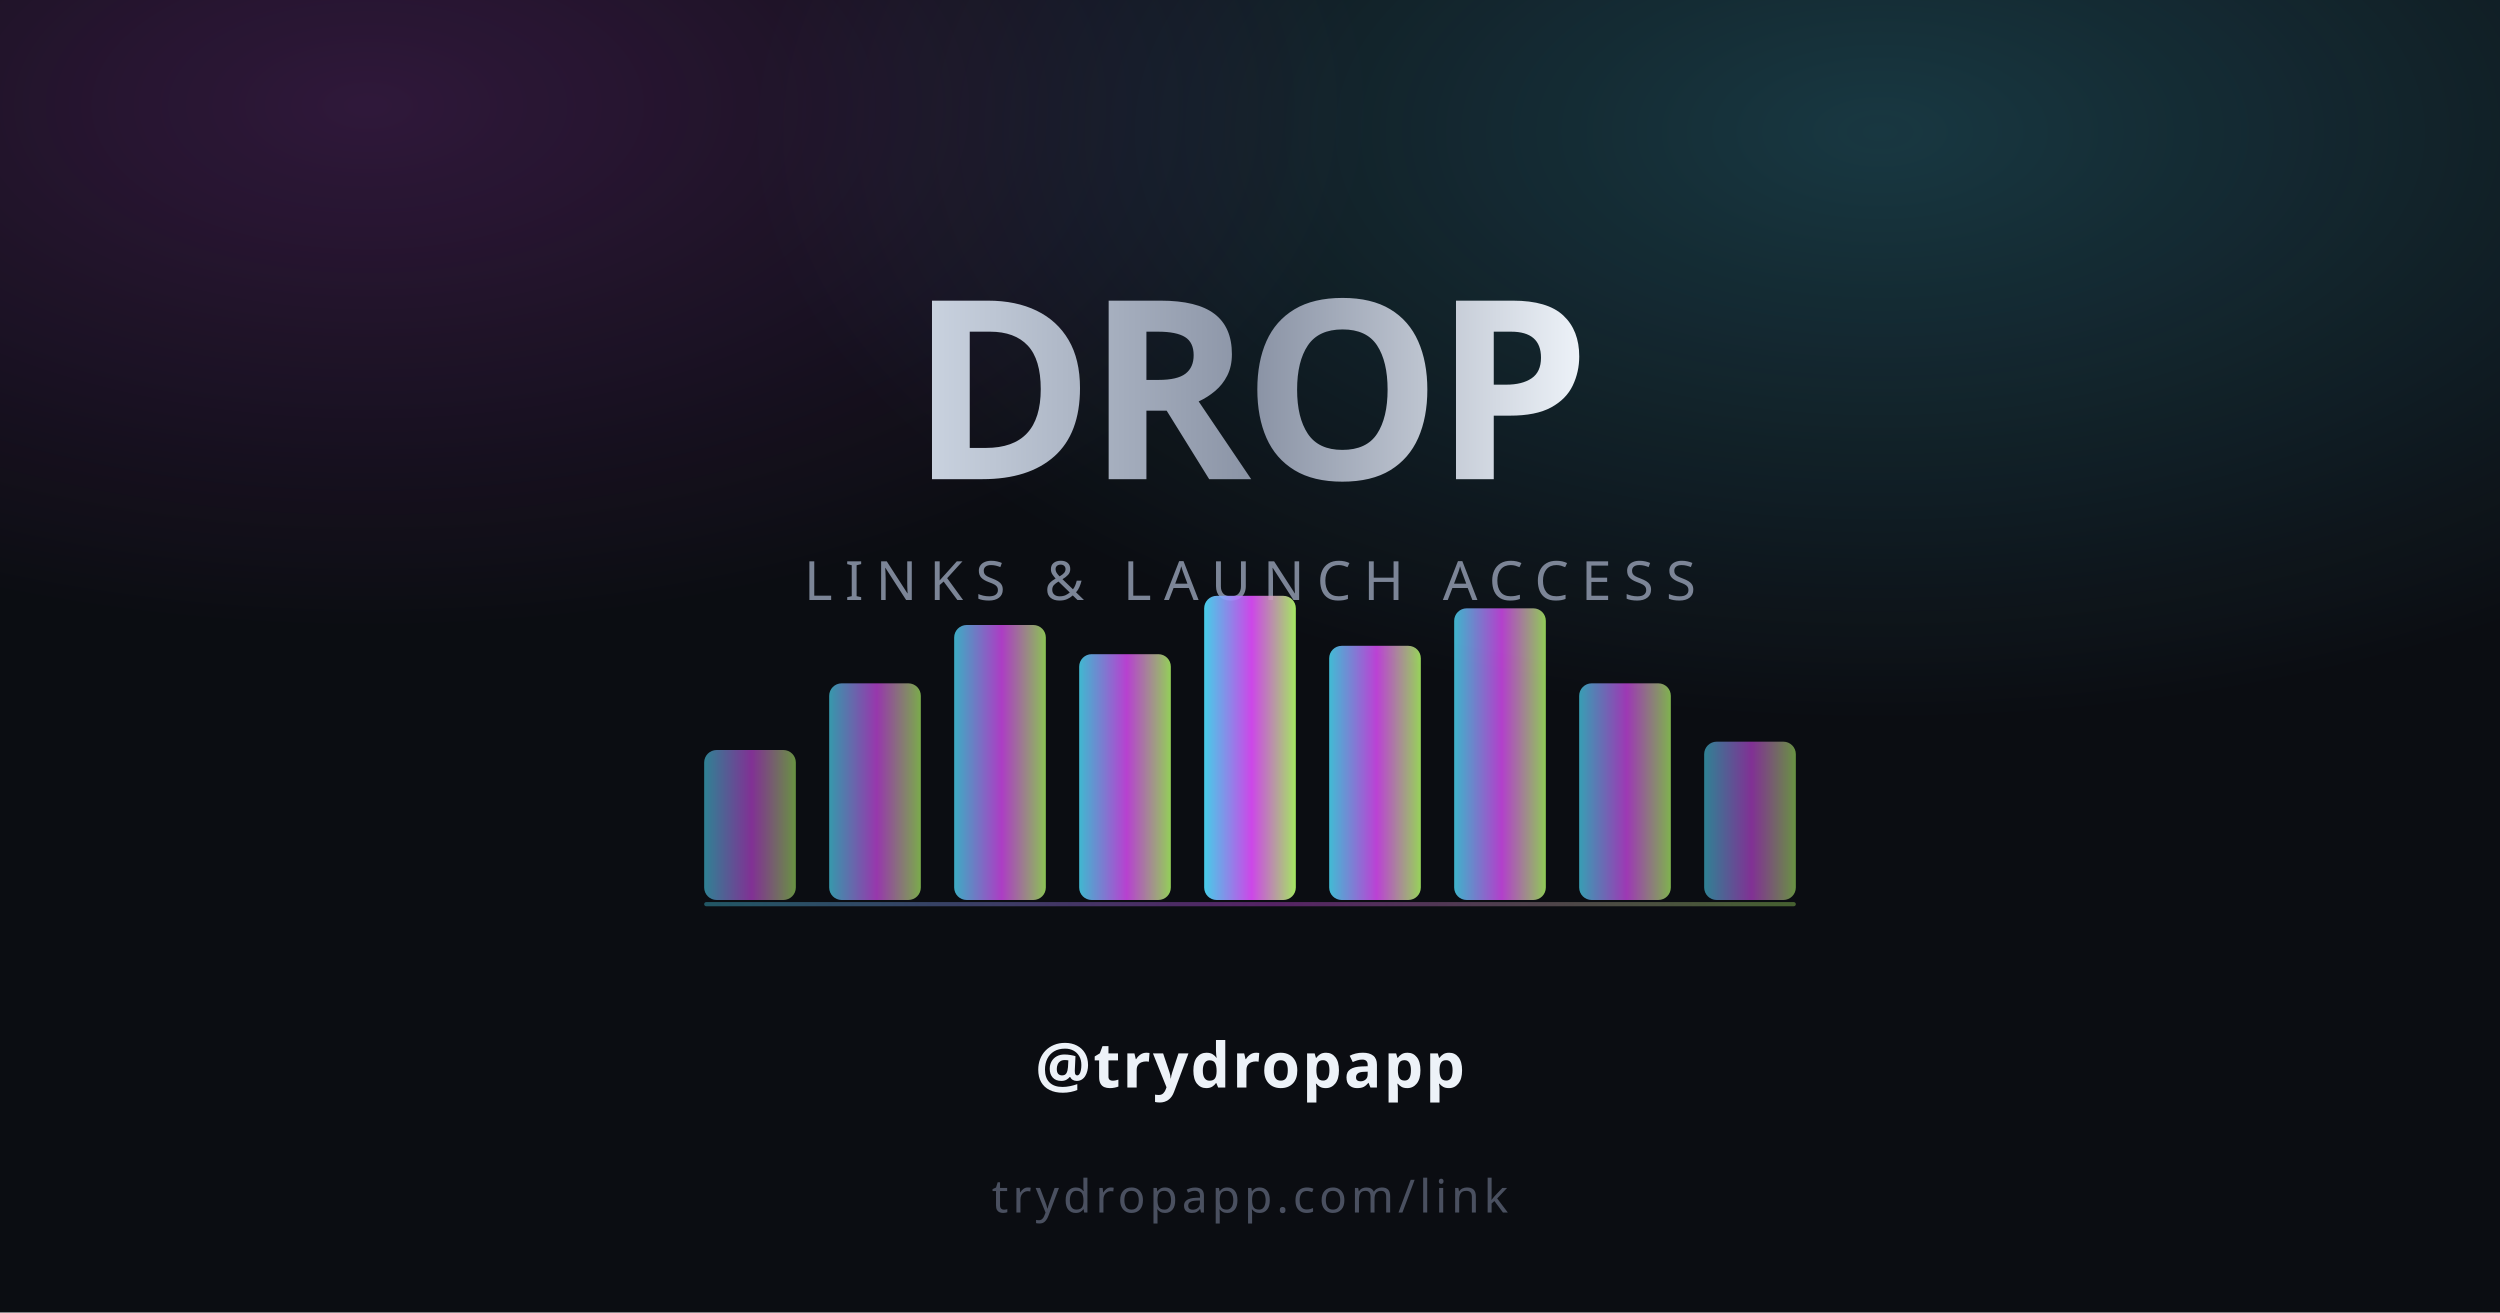
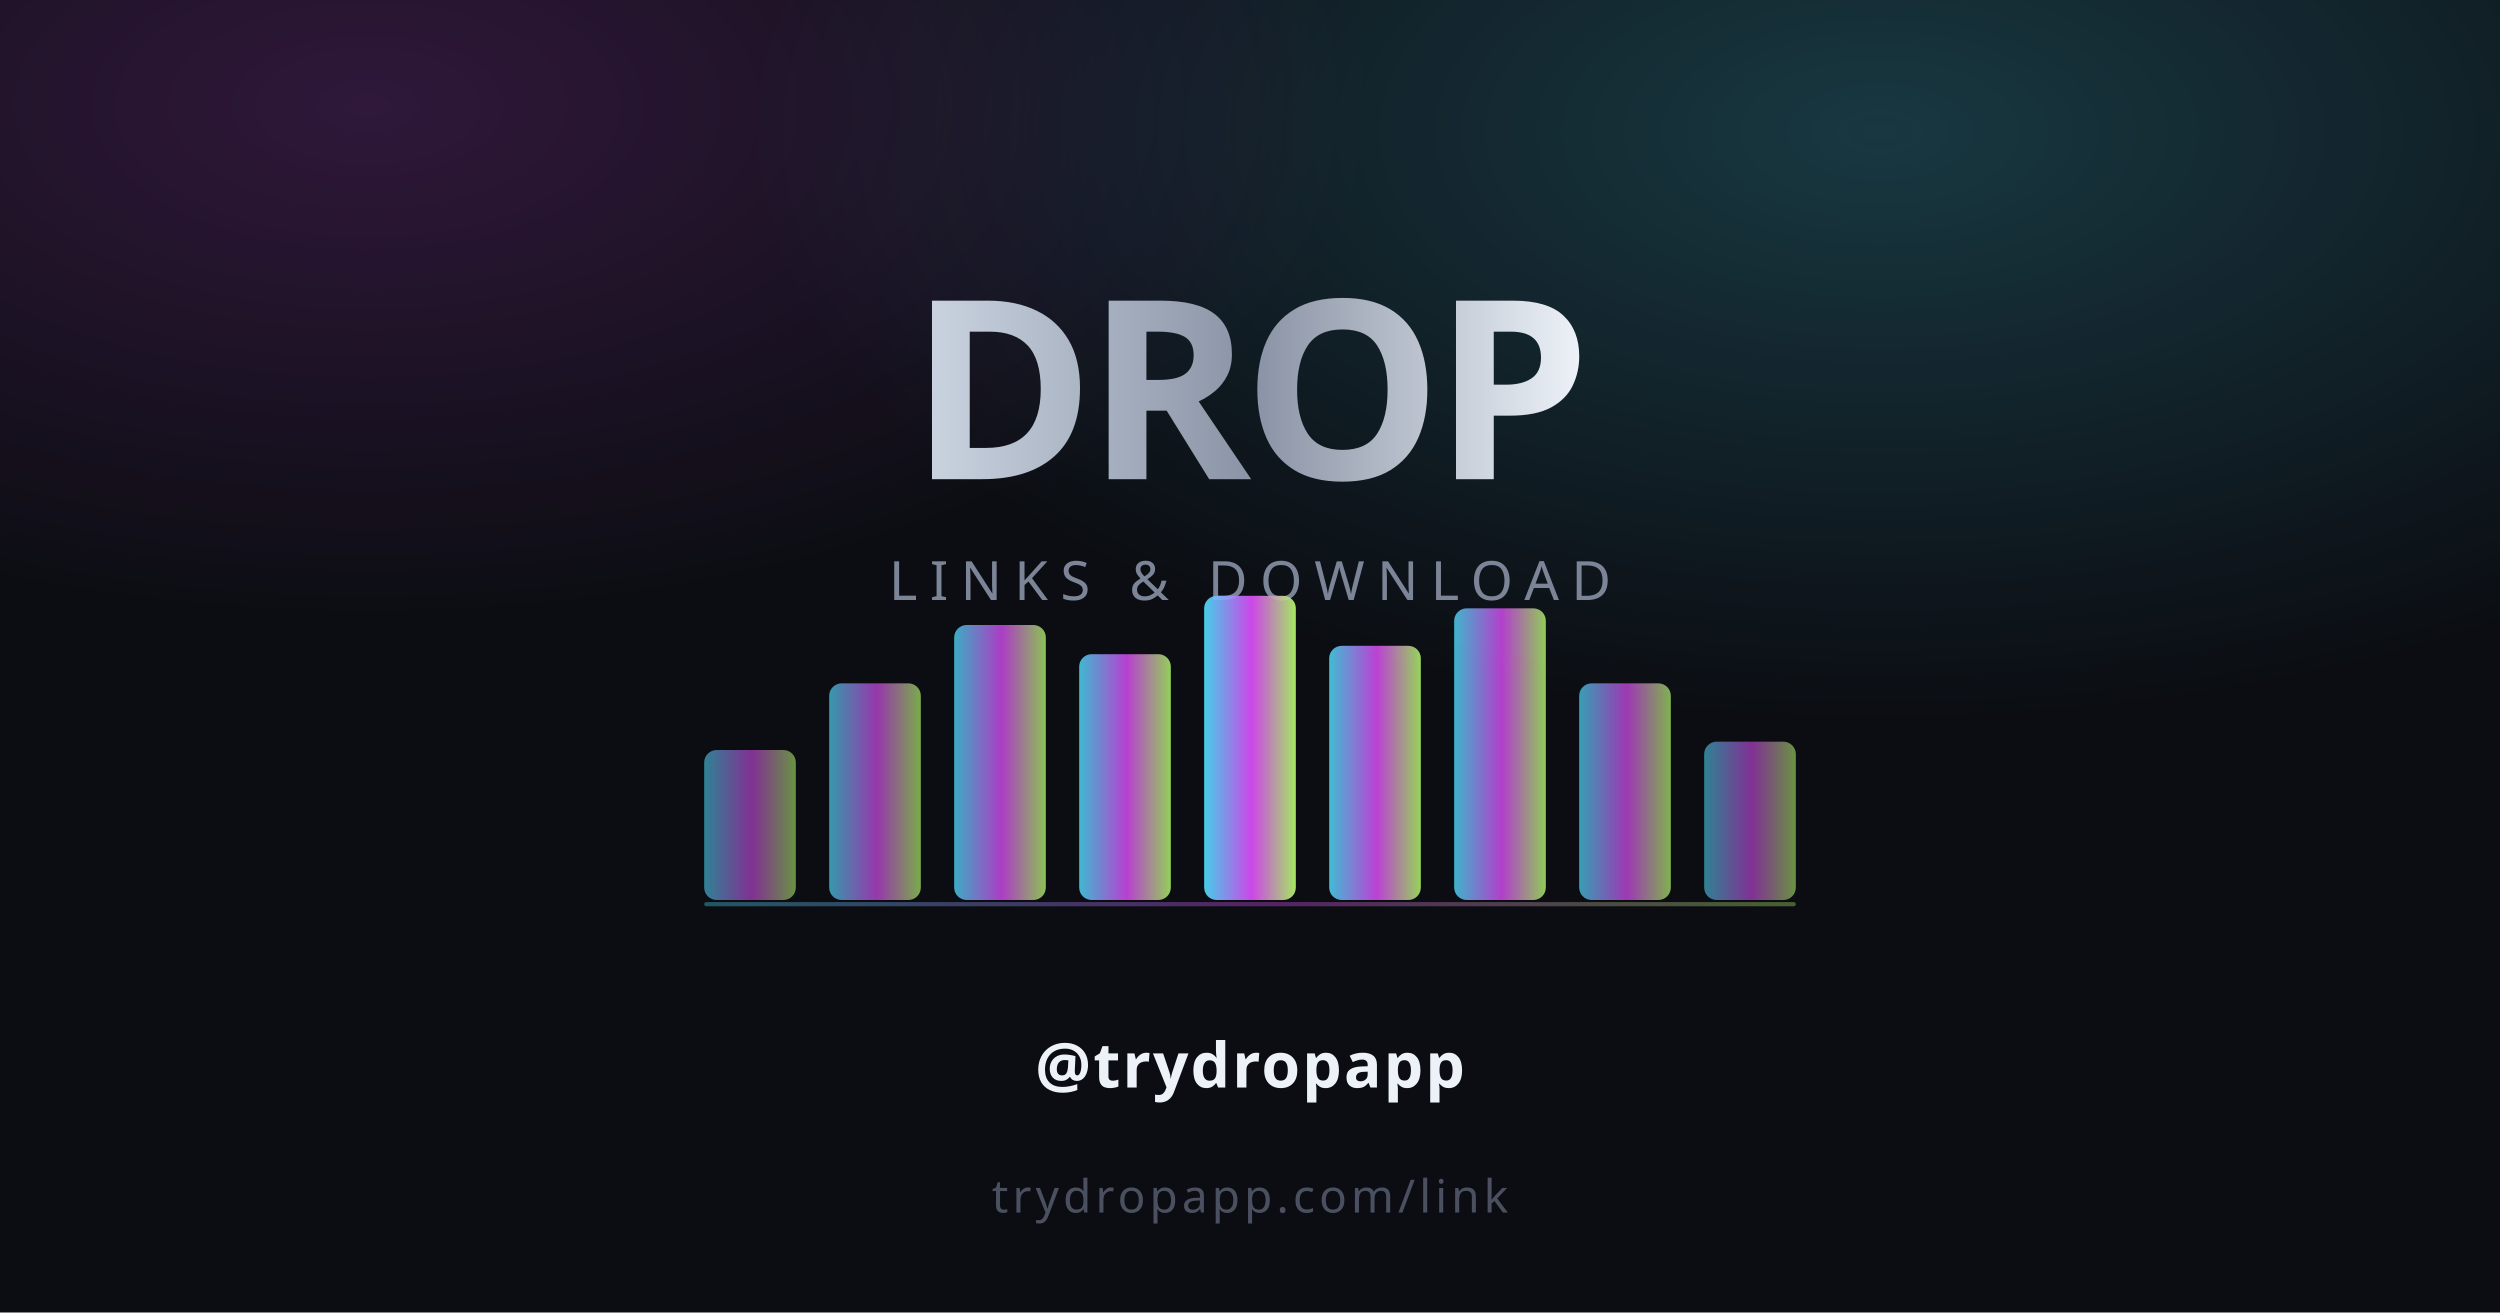
<svg xmlns="http://www.w3.org/2000/svg" viewBox="0 0 1200 630" width="1200" height="630">
  <defs>
    <linearGradient id="grad" x1="0" y1="0" x2="1" y2="0">
      <stop offset="0%" stop-color="#4DE2FF" />
      <stop offset="52%" stop-color="#E24DFF" />
      <stop offset="100%" stop-color="#B6FF6A" />
    </linearGradient>
    <linearGradient id="chrome" x1="0" y1="0" x2="1" y2="0">
      <stop offset="0%" stop-color="#C9D2DF" />
      <stop offset="50%" stop-color="#8A93A5" />
      <stop offset="100%" stop-color="#EDF2F8" />
    </linearGradient>
    <radialGradient id="glow-cyan" cx="75%" cy="10%" r="45%">
      <stop offset="0%" stop-color="#4DE2FF" stop-opacity="0.20" />
      <stop offset="100%" stop-color="#4DE2FF" stop-opacity="0" />
    </radialGradient>
    <radialGradient id="glow-magenta" cx="15%" cy="8%" r="40%">
      <stop offset="0%" stop-color="#E24DFF" stop-opacity="0.17" />
      <stop offset="100%" stop-color="#E24DFF" stop-opacity="0" />
    </radialGradient>
  </defs>
  <rect width="1200" height="630" fill="#0B0D12" />
  <rect width="1200" height="630" fill="url(#glow-cyan)" />
  <rect width="1200" height="630" fill="url(#glow-magenta)" />
  <text x="600" y="230" font-family="'Space Grotesk', system-ui, sans-serif" font-size="120" font-weight="700" letter-spacing="-4" text-anchor="middle" fill="url(#chrome)">DROP</text>
-   <text x="600" y="288" font-family="'Space Grotesk', system-ui, sans-serif" font-size="26" font-weight="500" letter-spacing="6" text-anchor="middle" fill="#7C8597">LINKS &amp; LAUNCH ACCESS</text>
+   <text x="600" y="288" font-family="'Space Grotesk', system-ui, sans-serif" font-size="26" font-weight="500" letter-spacing="6" text-anchor="middle" fill="#7C8597">LINKS &amp; DOWNLOAD</text>
  <g transform="translate(338,432)">
    <rect x="0" y="-72" width="44" height="72" rx="6" fill="url(#grad)" opacity="0.55" />
    <rect x="60" y="-104" width="44" height="104" rx="6" fill="url(#grad)" opacity="0.65" />
    <rect x="120" y="-132" width="44" height="132" rx="6" fill="url(#grad)" opacity="0.75" />
    <rect x="180" y="-118" width="44" height="118" rx="6" fill="url(#grad)" opacity="0.80" />
    <rect x="240" y="-146" width="44" height="146" rx="6" fill="url(#grad)" opacity="0.90" />
    <rect x="300" y="-122" width="44" height="122" rx="6" fill="url(#grad)" opacity="0.82" />
    <rect x="360" y="-140" width="44" height="140" rx="6" fill="url(#grad)" opacity="0.78" />
    <rect x="420" y="-104" width="44" height="104" rx="6" fill="url(#grad)" opacity="0.68" />
    <rect x="480" y="-76" width="44" height="76" rx="6" fill="url(#grad)" opacity="0.55" />
    <rect x="0" y="1" width="524" height="2" rx="1" fill="url(#grad)" opacity="0.35" />
  </g>
  <text x="600" y="522" font-family="'Space Grotesk', system-ui, sans-serif" font-size="30" font-weight="600" letter-spacing="1" text-anchor="middle" fill="#EDF2F8">@trydropapp</text>
  <text x="600" y="582" font-family="'Space Grotesk', system-ui, sans-serif" font-size="22" font-weight="500" letter-spacing="2" text-anchor="middle" fill="#4A5060">trydropapp.com/link</text>
</svg>
